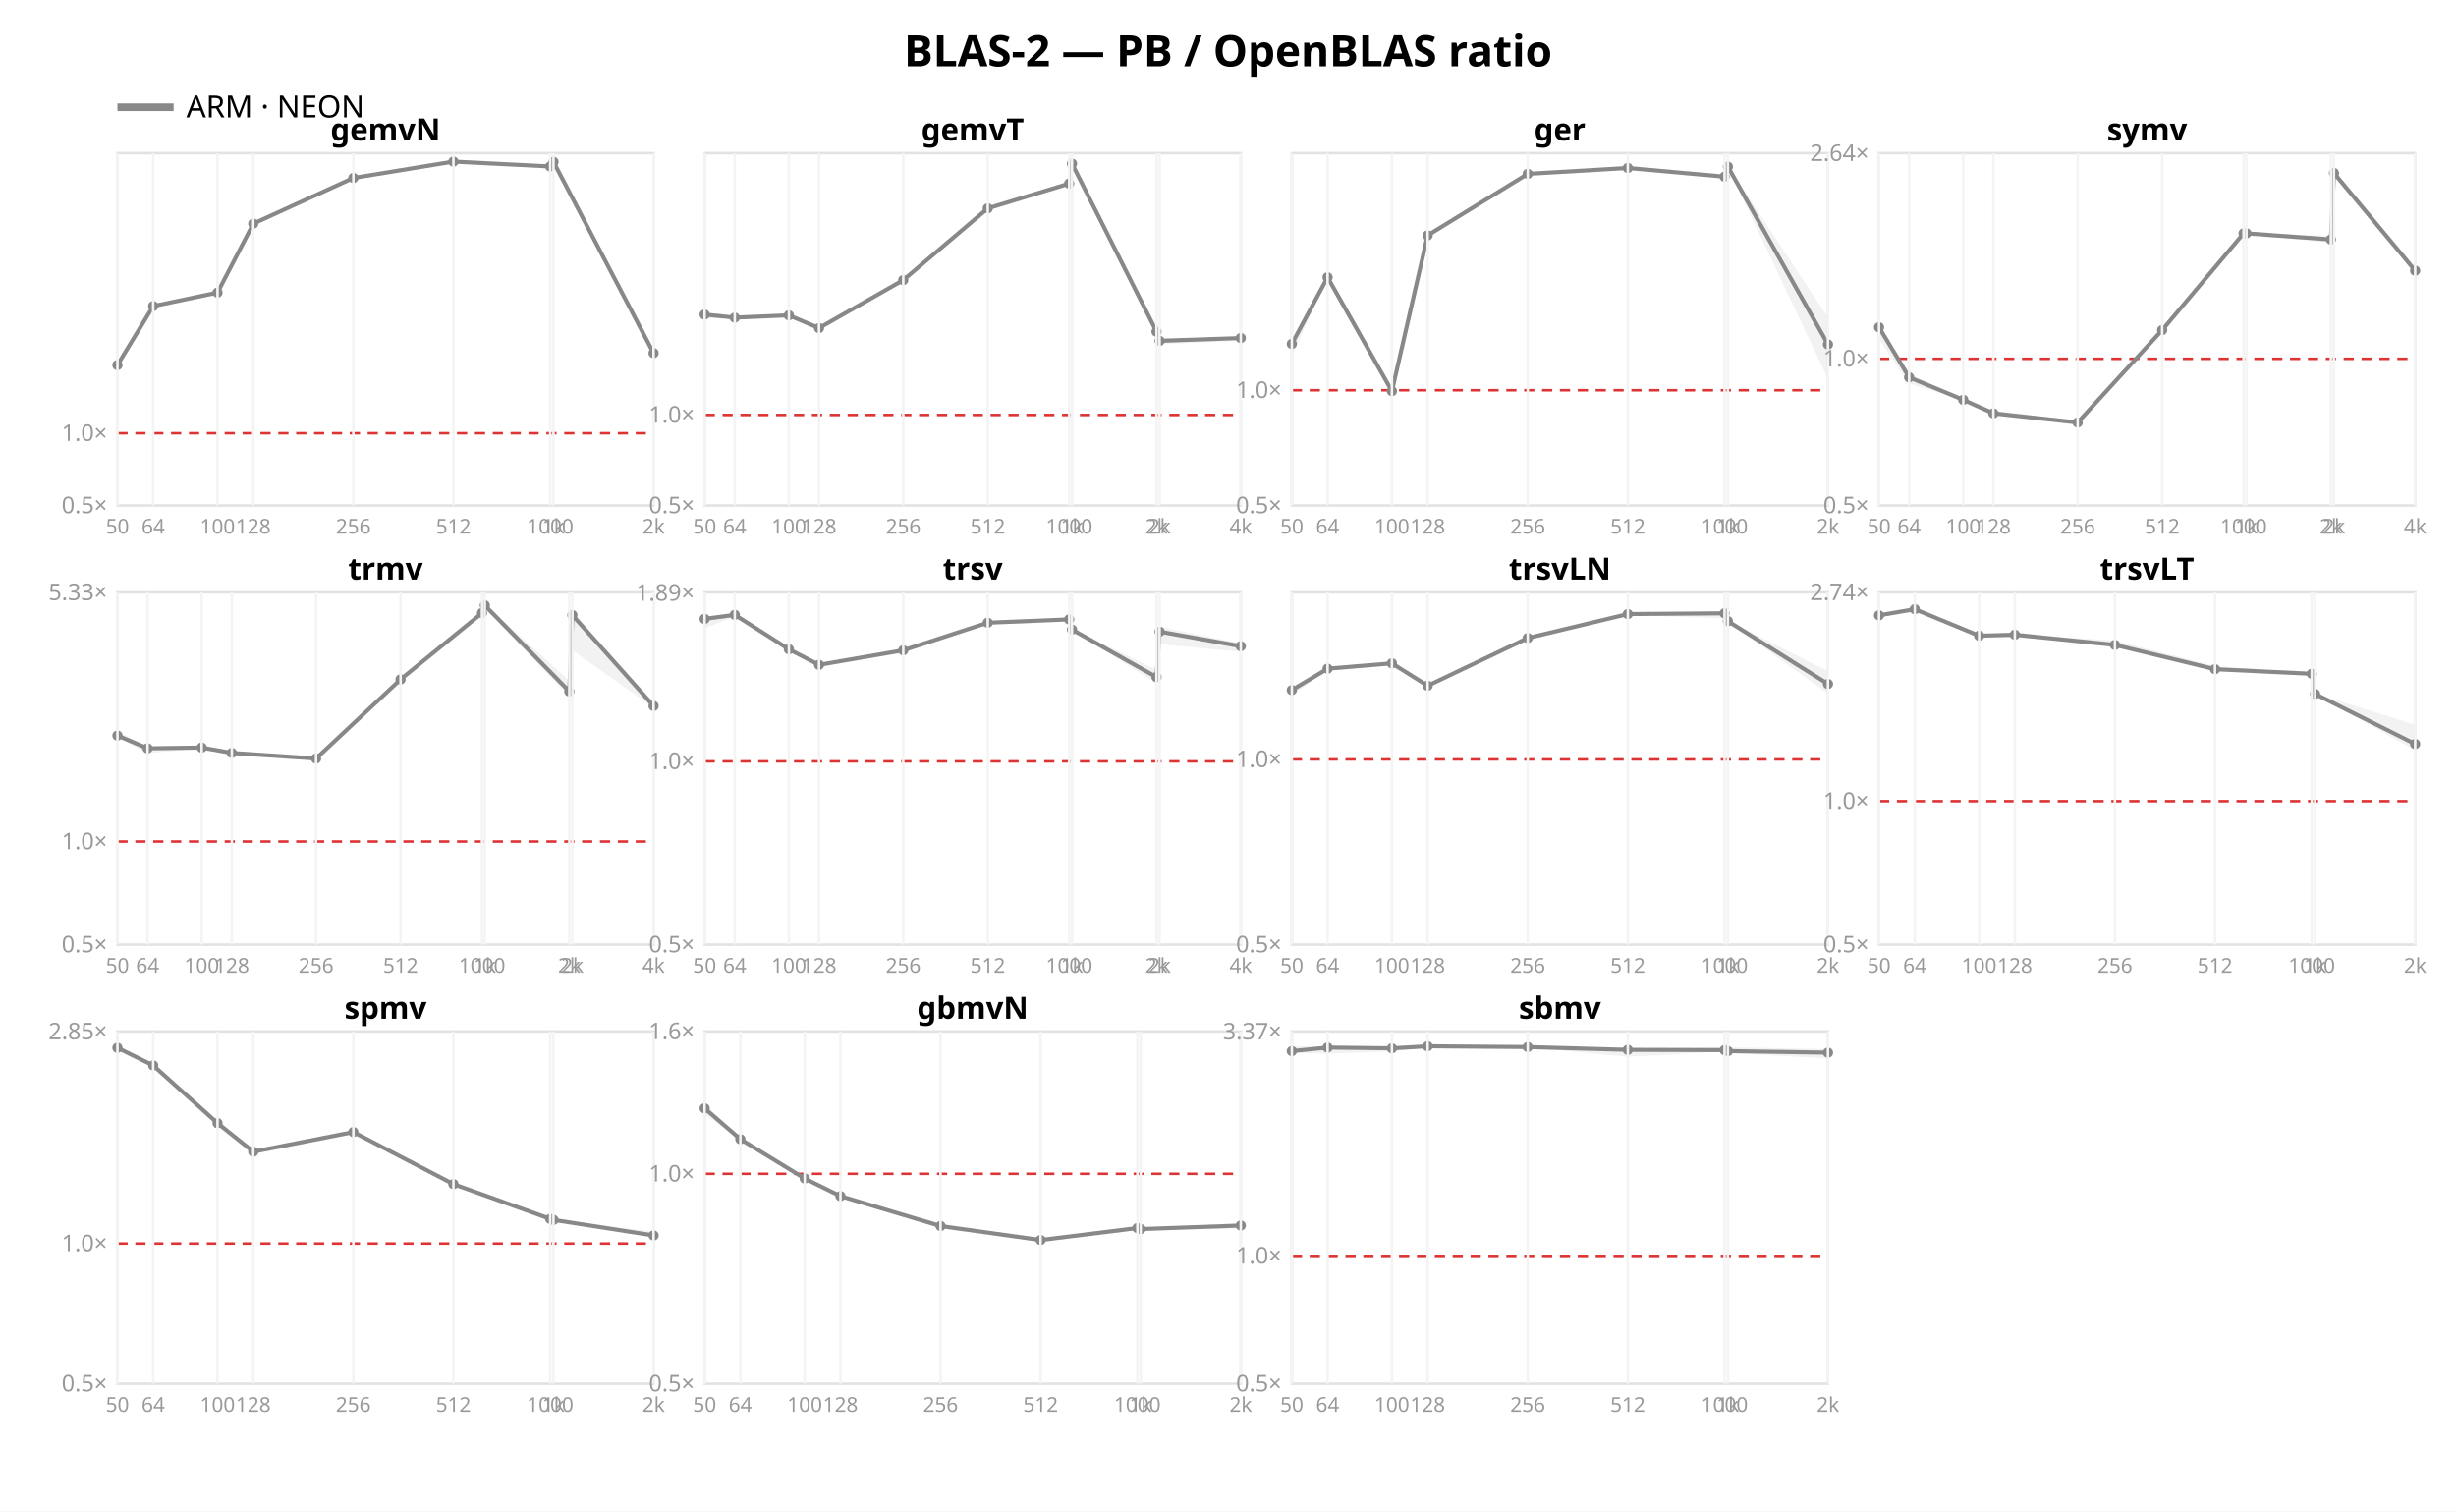
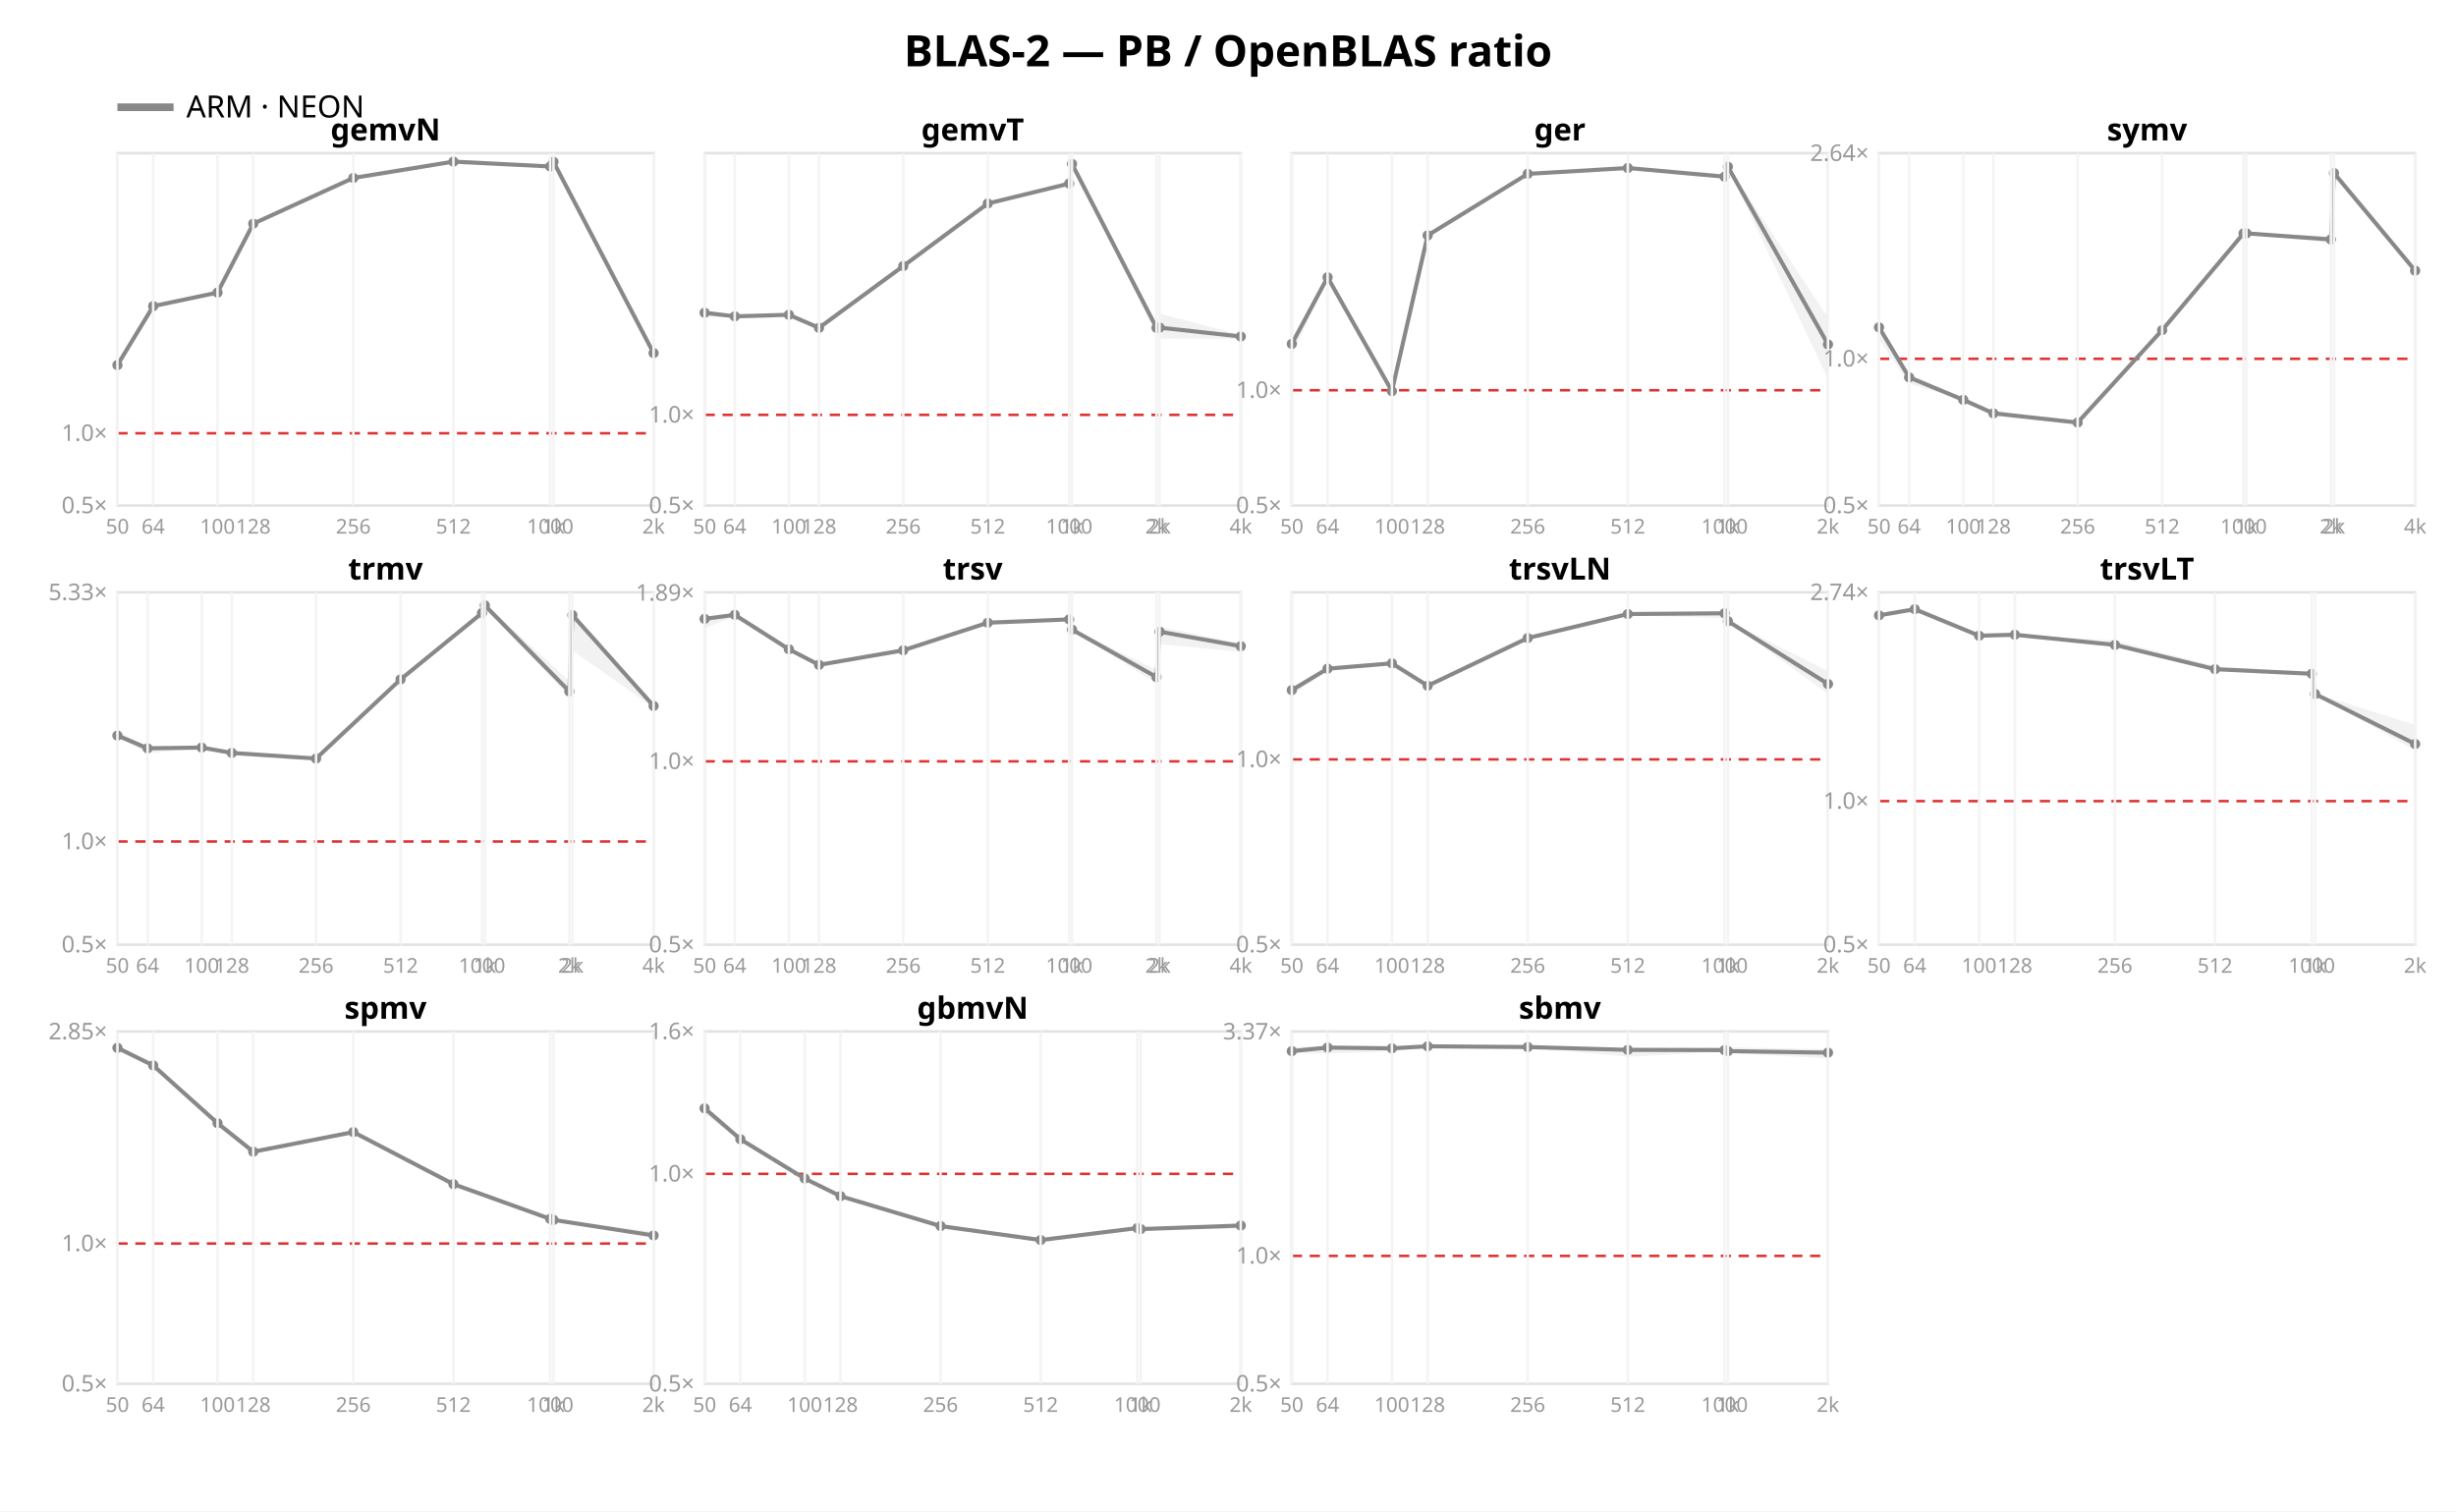
<svg xmlns="http://www.w3.org/2000/svg" width="962" height="592" font-family="sans-serif">
  <rect width="962" height="592" fill="white" />
  <text x="481.0" y="26" text-anchor="middle" font-size="17" font-weight="bold">BLAS-2 — PB / OpenBLAS ratio</text>
  <line x1="46" y1="42" x2="68" y2="42" stroke="#888888" stroke-width="3" />
  <text x="73" y="46" font-size="12">ARM · NEON</text>
  <rect x="46" y="60" width="210" height="138" fill="none" stroke="#e2e2e2" />
  <line x1="46" y1="169.695" x2="256" y2="169.695" stroke="#d33" stroke-dasharray="4 3" />
  <text x="42" y="201.0" text-anchor="end" font-size="9" fill="#999">0.5×</text>
  <text x="42" y="172.695" text-anchor="end" font-size="9" fill="#999">1.0×</text>
  <polygon points="46.0,142.6 60.0,119.8 85.2,114.5 99.2,87.4 138.4,69.6 177.6,63.1 215.5,65.0 216.8,63.2 256.0,137.0 256.0,140.0 216.8,64.1 215.5,65.6 177.6,63.7 138.4,69.9 99.2,87.8 85.2,114.7 60.0,120.1 46.0,143.1" fill="#888888" opacity="0.11" />
  <polyline points="46.0,143.0 60.0,119.9 85.2,114.6 99.2,87.6 138.4,69.7 177.6,63.3 215.5,65.2 216.8,63.4 256.0,138.3" fill="none" stroke="#888888" stroke-width="1.6" />
  <circle cx="46.0" cy="143.0" r="2" fill="#888888" />
  <circle cx="60.0" cy="119.9" r="2" fill="#888888" />
  <circle cx="85.2" cy="114.6" r="2" fill="#888888" />
  <circle cx="99.2" cy="87.6" r="2" fill="#888888" />
  <circle cx="138.4" cy="69.7" r="2" fill="#888888" />
  <circle cx="177.6" cy="63.3" r="2" fill="#888888" />
  <circle cx="215.5" cy="65.2" r="2" fill="#888888" />
  <circle cx="216.8" cy="63.4" r="2" fill="#888888" />
  <circle cx="256.0" cy="138.3" r="2" fill="#888888" />
  <text x="151.0" y="55" text-anchor="middle" font-size="12" font-weight="bold">gemvN</text>
  <line x1="46.0" y1="60" x2="46.0" y2="198" stroke="#f4f4f4" />
  <text x="46.0" y="209" text-anchor="middle" font-size="8" fill="#999">50</text>
  <line x1="60.0" y1="60" x2="60.0" y2="198" stroke="#f4f4f4" />
  <text x="60.0" y="209" text-anchor="middle" font-size="8" fill="#999">64</text>
  <line x1="85.2" y1="60" x2="85.2" y2="198" stroke="#f4f4f4" />
  <text x="85.2" y="209" text-anchor="middle" font-size="8" fill="#999">100</text>
  <line x1="99.2" y1="60" x2="99.2" y2="198" stroke="#f4f4f4" />
  <text x="99.2" y="209" text-anchor="middle" font-size="8" fill="#999">128</text>
  <line x1="138.4" y1="60" x2="138.4" y2="198" stroke="#f4f4f4" />
  <text x="138.4" y="209" text-anchor="middle" font-size="8" fill="#999">256</text>
  <line x1="177.6" y1="60" x2="177.6" y2="198" stroke="#f4f4f4" />
  <text x="177.6" y="209" text-anchor="middle" font-size="8" fill="#999">512</text>
  <line x1="215.5" y1="60" x2="215.5" y2="198" stroke="#f4f4f4" />
  <text x="215.5" y="209" text-anchor="middle" font-size="8" fill="#999">1000</text>
  <line x1="216.8" y1="60" x2="216.8" y2="198" stroke="#f4f4f4" />
  <text x="216.8" y="209" text-anchor="middle" font-size="8" fill="#999">1k</text>
  <line x1="256.0" y1="60" x2="256.0" y2="198" stroke="#f4f4f4" />
  <text x="256.0" y="209" text-anchor="middle" font-size="8" fill="#999">2k</text>
  <rect x="276" y="60" width="210" height="138" fill="none" stroke="#e2e2e2" />
-   <line x1="276" y1="162.519" x2="486" y2="162.519" stroke="#d33" stroke-dasharray="4 3" />
+   <line x1="276" y1="162.494" x2="486" y2="162.494" stroke="#d33" stroke-dasharray="4 3" />
  <text x="272" y="201.0" text-anchor="end" font-size="9" fill="#999">0.5×</text>
-   <text x="272" y="165.519" text-anchor="end" font-size="9" fill="#999">1.0×</text>
-   <polygon points="276.0,122.9 287.8,124.2 309.0,123.4 320.8,128.3 353.8,109.6 386.9,81.5 418.8,71.5 419.9,63.9 453.0,128.3 454.2,132.5 486.0,132.1 486.0,133.5 454.2,134.8 453.0,131.8 419.9,64.8 418.8,72.1 386.9,81.7 353.8,109.9 320.8,128.7 309.0,123.6 287.8,124.7 276.0,124.8" fill="#888888" opacity="0.11" />
-   <polyline points="276.0,123.2 287.8,124.4 309.0,123.5 320.8,128.5 353.8,109.7 386.9,81.6 418.8,71.9 419.9,64.1 453.0,129.9 454.2,133.5 486.0,132.4" fill="none" stroke="#888888" stroke-width="1.6" />
-   <circle cx="276.0" cy="123.2" r="2" fill="#888888" />
-   <circle cx="287.8" cy="124.4" r="2" fill="#888888" />
-   <circle cx="309.0" cy="123.5" r="2" fill="#888888" />
-   <circle cx="320.8" cy="128.5" r="2" fill="#888888" />
-   <circle cx="353.8" cy="109.7" r="2" fill="#888888" />
-   <circle cx="386.9" cy="81.6" r="2" fill="#888888" />
+   <text x="272" y="165.494" text-anchor="end" font-size="9" fill="#999">1.0×</text>
+   <polygon points="276.0,122.2 287.8,123.7 309.0,123.2 320.8,128.1 353.8,103.7 386.9,79.5 418.8,71.5 419.9,63.9 453.0,127.2 454.2,122.8 486.0,131.2 486.0,132.8 454.2,132.6 453.0,131.1 419.9,64.6 418.8,72.4 386.9,79.7 353.8,104.4 320.8,128.8 309.0,123.4 287.8,124.2 276.0,124.1" fill="#888888" opacity="0.11" />
+   <polyline points="276.0,122.5 287.8,123.9 309.0,123.3 320.8,128.4 353.8,104.2 386.9,79.7 418.8,71.9 419.9,64.2 453.0,128.4 454.2,128.3 486.0,131.8" fill="none" stroke="#888888" stroke-width="1.6" />
+   <circle cx="276.0" cy="122.5" r="2" fill="#888888" />
+   <circle cx="287.8" cy="123.9" r="2" fill="#888888" />
+   <circle cx="309.0" cy="123.3" r="2" fill="#888888" />
+   <circle cx="320.8" cy="128.4" r="2" fill="#888888" />
+   <circle cx="353.8" cy="104.2" r="2" fill="#888888" />
+   <circle cx="386.9" cy="79.7" r="2" fill="#888888" />
  <circle cx="418.8" cy="71.9" r="2" fill="#888888" />
-   <circle cx="419.9" cy="64.1" r="2" fill="#888888" />
-   <circle cx="453.0" cy="129.9" r="2" fill="#888888" />
-   <circle cx="454.2" cy="133.5" r="2" fill="#888888" />
-   <circle cx="486.0" cy="132.4" r="2" fill="#888888" />
+   <circle cx="419.9" cy="64.2" r="2" fill="#888888" />
+   <circle cx="453.0" cy="128.4" r="2" fill="#888888" />
+   <circle cx="454.2" cy="128.3" r="2" fill="#888888" />
+   <circle cx="486.0" cy="131.8" r="2" fill="#888888" />
  <text x="381.0" y="55" text-anchor="middle" font-size="12" font-weight="bold">gemvT</text>
  <line x1="276.0" y1="60" x2="276.0" y2="198" stroke="#f4f4f4" />
  <text x="276.0" y="209" text-anchor="middle" font-size="8" fill="#999">50</text>
  <line x1="287.8" y1="60" x2="287.8" y2="198" stroke="#f4f4f4" />
  <text x="287.8" y="209" text-anchor="middle" font-size="8" fill="#999">64</text>
  <line x1="309.0" y1="60" x2="309.0" y2="198" stroke="#f4f4f4" />
  <text x="309.0" y="209" text-anchor="middle" font-size="8" fill="#999">100</text>
  <line x1="320.8" y1="60" x2="320.8" y2="198" stroke="#f4f4f4" />
  <text x="320.8" y="209" text-anchor="middle" font-size="8" fill="#999">128</text>
  <line x1="353.8" y1="60" x2="353.8" y2="198" stroke="#f4f4f4" />
  <text x="353.8" y="209" text-anchor="middle" font-size="8" fill="#999">256</text>
  <line x1="386.9" y1="60" x2="386.9" y2="198" stroke="#f4f4f4" />
  <text x="386.9" y="209" text-anchor="middle" font-size="8" fill="#999">512</text>
  <line x1="418.8" y1="60" x2="418.8" y2="198" stroke="#f4f4f4" />
  <text x="418.8" y="209" text-anchor="middle" font-size="8" fill="#999">1000</text>
  <line x1="419.9" y1="60" x2="419.9" y2="198" stroke="#f4f4f4" />
  <text x="419.9" y="209" text-anchor="middle" font-size="8" fill="#999">1k</text>
  <line x1="453.0" y1="60" x2="453.0" y2="198" stroke="#f4f4f4" />
  <text x="453.0" y="209" text-anchor="middle" font-size="8" fill="#999">2k</text>
  <line x1="454.2" y1="60" x2="454.2" y2="198" stroke="#f4f4f4" />
  <text x="454.2" y="209" text-anchor="middle" font-size="8" fill="#999">2k</text>
  <line x1="486.0" y1="60" x2="486.0" y2="198" stroke="#f4f4f4" />
  <text x="486.0" y="209" text-anchor="middle" font-size="8" fill="#999">4k</text>
  <rect x="506" y="60" width="210" height="138" fill="none" stroke="#e2e2e2" />
  <line x1="506" y1="152.849" x2="716" y2="152.849" stroke="#d33" stroke-dasharray="4 3" />
  <text x="502" y="201.0" text-anchor="end" font-size="9" fill="#999">0.5×</text>
  <text x="502" y="155.849" text-anchor="end" font-size="9" fill="#999">1.0×</text>
  <polygon points="506.0,134.3 520.0,108.1 545.2,152.4 559.2,91.7 598.4,67.9 637.6,65.6 675.5,69.0 676.8,65.0 716.0,124.4 716.0,148.4 676.8,65.5 675.5,69.6 637.6,66.2 598.4,68.3 559.2,92.7 545.2,153.7 520.0,109.1 506.0,139.3" fill="#888888" opacity="0.11" />
  <polyline points="506.0,134.7 520.0,108.6 545.2,153.2 559.2,92.2 598.4,68.1 637.6,65.8 675.5,69.2 676.8,65.3 716.0,134.9" fill="none" stroke="#888888" stroke-width="1.6" />
  <circle cx="506.0" cy="134.7" r="2" fill="#888888" />
  <circle cx="520.0" cy="108.6" r="2" fill="#888888" />
  <circle cx="545.2" cy="153.2" r="2" fill="#888888" />
  <circle cx="559.2" cy="92.2" r="2" fill="#888888" />
  <circle cx="598.4" cy="68.1" r="2" fill="#888888" />
  <circle cx="637.6" cy="65.8" r="2" fill="#888888" />
  <circle cx="675.5" cy="69.2" r="2" fill="#888888" />
  <circle cx="676.8" cy="65.3" r="2" fill="#888888" />
  <circle cx="716.0" cy="134.9" r="2" fill="#888888" />
  <text x="611.0" y="55" text-anchor="middle" font-size="12" font-weight="bold">ger</text>
  <line x1="506.0" y1="60" x2="506.0" y2="198" stroke="#f4f4f4" />
  <text x="506.0" y="209" text-anchor="middle" font-size="8" fill="#999">50</text>
  <line x1="520.0" y1="60" x2="520.0" y2="198" stroke="#f4f4f4" />
  <text x="520.0" y="209" text-anchor="middle" font-size="8" fill="#999">64</text>
  <line x1="545.2" y1="60" x2="545.2" y2="198" stroke="#f4f4f4" />
  <text x="545.2" y="209" text-anchor="middle" font-size="8" fill="#999">100</text>
  <line x1="559.2" y1="60" x2="559.2" y2="198" stroke="#f4f4f4" />
  <text x="559.2" y="209" text-anchor="middle" font-size="8" fill="#999">128</text>
  <line x1="598.4" y1="60" x2="598.4" y2="198" stroke="#f4f4f4" />
  <text x="598.4" y="209" text-anchor="middle" font-size="8" fill="#999">256</text>
  <line x1="637.6" y1="60" x2="637.6" y2="198" stroke="#f4f4f4" />
  <text x="637.6" y="209" text-anchor="middle" font-size="8" fill="#999">512</text>
  <line x1="675.5" y1="60" x2="675.5" y2="198" stroke="#f4f4f4" />
  <text x="675.5" y="209" text-anchor="middle" font-size="8" fill="#999">1000</text>
  <line x1="676.8" y1="60" x2="676.8" y2="198" stroke="#f4f4f4" />
  <text x="676.8" y="209" text-anchor="middle" font-size="8" fill="#999">1k</text>
  <line x1="716.0" y1="60" x2="716.0" y2="198" stroke="#f4f4f4" />
  <text x="716.0" y="209" text-anchor="middle" font-size="8" fill="#999">2k</text>
  <rect x="736" y="60" width="210" height="138" fill="none" stroke="#e2e2e2" />
  <line x1="736" y1="140.53" x2="946" y2="140.53" stroke="#d33" stroke-dasharray="4 3" />
  <text x="732" y="201.0" text-anchor="end" font-size="9" fill="#999">0.5×</text>
  <text x="732" y="143.53" text-anchor="end" font-size="9" fill="#999">1.0×</text>
  <text x="732" y="63.04" text-anchor="end" font-size="9" fill="#999">2.64×</text>
  <polygon points="736.0,128.0 747.8,146.4 769.0,156.3 780.8,160.7 813.8,165.1 846.9,129.0 878.8,91.0 879.9,91.1 913.0,92.4 914.2,66.4 946.0,104.8 946.0,106.5 914.2,68.8 913.0,95.1 879.9,91.7 878.8,91.9 846.9,129.6 813.8,165.6 780.8,162.3 769.0,156.7 747.8,150.3 736.0,132.9" fill="#888888" opacity="0.11" />
  <polyline points="736.0,128.2 747.8,147.8 769.0,156.6 780.8,161.9 813.8,165.5 846.9,129.3 878.8,91.4 879.9,91.4 913.0,93.8 914.2,67.8 946.0,106.0" fill="none" stroke="#888888" stroke-width="1.6" />
  <circle cx="736.0" cy="128.2" r="2" fill="#888888" />
  <circle cx="747.8" cy="147.8" r="2" fill="#888888" />
  <circle cx="769.0" cy="156.6" r="2" fill="#888888" />
  <circle cx="780.8" cy="161.9" r="2" fill="#888888" />
  <circle cx="813.8" cy="165.5" r="2" fill="#888888" />
  <circle cx="846.9" cy="129.3" r="2" fill="#888888" />
  <circle cx="878.8" cy="91.4" r="2" fill="#888888" />
  <circle cx="879.9" cy="91.4" r="2" fill="#888888" />
  <circle cx="913.0" cy="93.8" r="2" fill="#888888" />
  <circle cx="914.2" cy="67.8" r="2" fill="#888888" />
  <circle cx="946.0" cy="106.0" r="2" fill="#888888" />
  <text x="841.0" y="55" text-anchor="middle" font-size="12" font-weight="bold">symv</text>
  <line x1="736.0" y1="60" x2="736.0" y2="198" stroke="#f4f4f4" />
  <text x="736.0" y="209" text-anchor="middle" font-size="8" fill="#999">50</text>
  <line x1="747.8" y1="60" x2="747.8" y2="198" stroke="#f4f4f4" />
  <text x="747.8" y="209" text-anchor="middle" font-size="8" fill="#999">64</text>
  <line x1="769.0" y1="60" x2="769.0" y2="198" stroke="#f4f4f4" />
  <text x="769.0" y="209" text-anchor="middle" font-size="8" fill="#999">100</text>
  <line x1="780.8" y1="60" x2="780.8" y2="198" stroke="#f4f4f4" />
  <text x="780.8" y="209" text-anchor="middle" font-size="8" fill="#999">128</text>
  <line x1="813.8" y1="60" x2="813.8" y2="198" stroke="#f4f4f4" />
  <text x="813.8" y="209" text-anchor="middle" font-size="8" fill="#999">256</text>
  <line x1="846.9" y1="60" x2="846.9" y2="198" stroke="#f4f4f4" />
  <text x="846.9" y="209" text-anchor="middle" font-size="8" fill="#999">512</text>
  <line x1="878.8" y1="60" x2="878.8" y2="198" stroke="#f4f4f4" />
  <text x="878.8" y="209" text-anchor="middle" font-size="8" fill="#999">1000</text>
  <line x1="879.9" y1="60" x2="879.9" y2="198" stroke="#f4f4f4" />
  <text x="879.9" y="209" text-anchor="middle" font-size="8" fill="#999">1k</text>
  <line x1="913.0" y1="60" x2="913.0" y2="198" stroke="#f4f4f4" />
  <text x="913.0" y="209" text-anchor="middle" font-size="8" fill="#999">2k</text>
  <line x1="914.2" y1="60" x2="914.2" y2="198" stroke="#f4f4f4" />
  <text x="914.2" y="209" text-anchor="middle" font-size="8" fill="#999">2k</text>
  <line x1="946.0" y1="60" x2="946.0" y2="198" stroke="#f4f4f4" />
  <text x="946.0" y="209" text-anchor="middle" font-size="8" fill="#999">4k</text>
  <rect x="46" y="232" width="210" height="138" fill="none" stroke="#e2e2e2" />
  <line x1="46" y1="329.593" x2="256" y2="329.593" stroke="#d33" stroke-dasharray="4 3" />
  <text x="42" y="373.0" text-anchor="end" font-size="9" fill="#999">0.5×</text>
  <text x="42" y="332.593" text-anchor="end" font-size="9" fill="#999">1.0×</text>
  <text x="42" y="235.044" text-anchor="end" font-size="9" fill="#999">5.33×</text>
  <polygon points="46.0,286.4 57.8,292.3 79.0,292.1 90.8,294.2 123.8,296.9 156.9,265.7 188.8,239.5 189.9,236.5 223.0,266.7 224.2,239.8 256.0,275.8 256.0,277.2 224.2,254.7 223.0,272.8 189.9,238.4 188.8,240.3 156.9,266.2 123.8,297.4 90.8,295.4 79.0,293.1 57.8,295.0 46.0,288.7" fill="#888888" opacity="0.11" />
  <polyline points="46.0,288.1 57.8,293.1 79.0,292.8 90.8,294.9 123.8,297.1 156.9,266.1 188.8,240.1 189.9,237.1 223.0,270.8 224.2,240.9 256.0,276.5" fill="none" stroke="#888888" stroke-width="1.6" />
  <circle cx="46.0" cy="288.1" r="2" fill="#888888" />
  <circle cx="57.8" cy="293.1" r="2" fill="#888888" />
  <circle cx="79.0" cy="292.8" r="2" fill="#888888" />
  <circle cx="90.8" cy="294.9" r="2" fill="#888888" />
  <circle cx="123.8" cy="297.1" r="2" fill="#888888" />
  <circle cx="156.9" cy="266.1" r="2" fill="#888888" />
  <circle cx="188.8" cy="240.1" r="2" fill="#888888" />
  <circle cx="189.9" cy="237.1" r="2" fill="#888888" />
  <circle cx="223.0" cy="270.8" r="2" fill="#888888" />
  <circle cx="224.2" cy="240.9" r="2" fill="#888888" />
  <circle cx="256.0" cy="276.5" r="2" fill="#888888" />
  <text x="151.0" y="227" text-anchor="middle" font-size="12" font-weight="bold">trmv</text>
  <line x1="46.0" y1="232" x2="46.0" y2="370" stroke="#f4f4f4" />
  <text x="46.0" y="381" text-anchor="middle" font-size="8" fill="#999">50</text>
  <line x1="57.8" y1="232" x2="57.8" y2="370" stroke="#f4f4f4" />
  <text x="57.8" y="381" text-anchor="middle" font-size="8" fill="#999">64</text>
  <line x1="79.0" y1="232" x2="79.0" y2="370" stroke="#f4f4f4" />
  <text x="79.0" y="381" text-anchor="middle" font-size="8" fill="#999">100</text>
  <line x1="90.8" y1="232" x2="90.8" y2="370" stroke="#f4f4f4" />
  <text x="90.8" y="381" text-anchor="middle" font-size="8" fill="#999">128</text>
  <line x1="123.8" y1="232" x2="123.8" y2="370" stroke="#f4f4f4" />
  <text x="123.8" y="381" text-anchor="middle" font-size="8" fill="#999">256</text>
  <line x1="156.9" y1="232" x2="156.9" y2="370" stroke="#f4f4f4" />
  <text x="156.9" y="381" text-anchor="middle" font-size="8" fill="#999">512</text>
  <line x1="188.8" y1="232" x2="188.8" y2="370" stroke="#f4f4f4" />
  <text x="188.8" y="381" text-anchor="middle" font-size="8" fill="#999">1000</text>
  <line x1="189.9" y1="232" x2="189.9" y2="370" stroke="#f4f4f4" />
  <text x="189.9" y="381" text-anchor="middle" font-size="8" fill="#999">1k</text>
  <line x1="223.0" y1="232" x2="223.0" y2="370" stroke="#f4f4f4" />
  <text x="223.0" y="381" text-anchor="middle" font-size="8" fill="#999">2k</text>
  <line x1="224.2" y1="232" x2="224.2" y2="370" stroke="#f4f4f4" />
  <text x="224.2" y="381" text-anchor="middle" font-size="8" fill="#999">2k</text>
  <line x1="256.0" y1="232" x2="256.0" y2="370" stroke="#f4f4f4" />
  <text x="256.0" y="381" text-anchor="middle" font-size="8" fill="#999">4k</text>
  <rect x="276" y="232" width="210" height="138" fill="none" stroke="#e2e2e2" />
  <line x1="276" y1="298.201" x2="486" y2="298.201" stroke="#d33" stroke-dasharray="4 3" />
  <text x="272" y="373.0" text-anchor="end" font-size="9" fill="#999">0.5×</text>
  <text x="272" y="301.201" text-anchor="end" font-size="9" fill="#999">1.0×</text>
  <text x="272" y="235.261" text-anchor="end" font-size="9" fill="#999">1.89×</text>
  <polygon points="276.0,241.9 287.8,240.0 309.0,254.0 320.8,259.8 353.8,254.2 386.9,243.6 418.8,242.4 419.9,246.3 453.0,262.3 454.2,245.5 486.0,252.0 486.0,255.3 454.2,252.3 453.0,267.7 419.9,246.8 418.8,242.9 386.9,244.1 353.8,255.3 320.8,261.1 309.0,254.6 287.8,241.4 276.0,246.1" fill="#888888" opacity="0.11" />
  <polyline points="276.0,242.4 287.8,240.8 309.0,254.3 320.8,260.4 353.8,254.7 386.9,243.9 418.8,242.6 419.9,246.6 453.0,265.2 454.2,247.4 486.0,253.1" fill="none" stroke="#888888" stroke-width="1.6" />
  <circle cx="276.0" cy="242.4" r="2" fill="#888888" />
  <circle cx="287.8" cy="240.8" r="2" fill="#888888" />
  <circle cx="309.0" cy="254.3" r="2" fill="#888888" />
  <circle cx="320.8" cy="260.4" r="2" fill="#888888" />
  <circle cx="353.8" cy="254.7" r="2" fill="#888888" />
  <circle cx="386.9" cy="243.9" r="2" fill="#888888" />
  <circle cx="418.8" cy="242.6" r="2" fill="#888888" />
  <circle cx="419.9" cy="246.6" r="2" fill="#888888" />
  <circle cx="453.0" cy="265.2" r="2" fill="#888888" />
  <circle cx="454.2" cy="247.4" r="2" fill="#888888" />
  <circle cx="486.0" cy="253.1" r="2" fill="#888888" />
  <text x="381.0" y="227" text-anchor="middle" font-size="12" font-weight="bold">trsv</text>
  <line x1="276.0" y1="232" x2="276.0" y2="370" stroke="#f4f4f4" />
  <text x="276.0" y="381" text-anchor="middle" font-size="8" fill="#999">50</text>
  <line x1="287.8" y1="232" x2="287.8" y2="370" stroke="#f4f4f4" />
  <text x="287.8" y="381" text-anchor="middle" font-size="8" fill="#999">64</text>
  <line x1="309.0" y1="232" x2="309.0" y2="370" stroke="#f4f4f4" />
  <text x="309.0" y="381" text-anchor="middle" font-size="8" fill="#999">100</text>
  <line x1="320.8" y1="232" x2="320.8" y2="370" stroke="#f4f4f4" />
  <text x="320.8" y="381" text-anchor="middle" font-size="8" fill="#999">128</text>
  <line x1="353.8" y1="232" x2="353.8" y2="370" stroke="#f4f4f4" />
  <text x="353.8" y="381" text-anchor="middle" font-size="8" fill="#999">256</text>
  <line x1="386.9" y1="232" x2="386.9" y2="370" stroke="#f4f4f4" />
  <text x="386.9" y="381" text-anchor="middle" font-size="8" fill="#999">512</text>
  <line x1="418.8" y1="232" x2="418.8" y2="370" stroke="#f4f4f4" />
  <text x="418.8" y="381" text-anchor="middle" font-size="8" fill="#999">1000</text>
  <line x1="419.9" y1="232" x2="419.9" y2="370" stroke="#f4f4f4" />
  <text x="419.9" y="381" text-anchor="middle" font-size="8" fill="#999">1k</text>
  <line x1="453.0" y1="232" x2="453.0" y2="370" stroke="#f4f4f4" />
  <text x="453.0" y="381" text-anchor="middle" font-size="8" fill="#999">2k</text>
  <line x1="454.2" y1="232" x2="454.2" y2="370" stroke="#f4f4f4" />
  <text x="454.2" y="381" text-anchor="middle" font-size="8" fill="#999">2k</text>
  <line x1="486.0" y1="232" x2="486.0" y2="370" stroke="#f4f4f4" />
  <text x="486.0" y="381" text-anchor="middle" font-size="8" fill="#999">4k</text>
  <rect x="506" y="232" width="210" height="138" fill="none" stroke="#e2e2e2" />
  <line x1="506" y1="297.433" x2="716" y2="297.433" stroke="#d33" stroke-dasharray="4 3" />
  <text x="502" y="373.0" text-anchor="end" font-size="9" fill="#999">0.5×</text>
  <text x="502" y="300.433" text-anchor="end" font-size="9" fill="#999">1.0×</text>
  <polygon points="506.0,269.8 520.0,261.6 545.2,259.4 559.2,268.3 598.4,249.6 637.6,240.3 675.5,240.1 676.8,243.1 716.0,262.9 716.0,271.7 676.8,243.5 675.5,242.2 637.6,240.9 598.4,250.2 559.2,269.5 545.2,260.0 520.0,262.4 506.0,272.5" fill="#888888" opacity="0.11" />
  <polyline points="506.0,270.3 520.0,261.9 545.2,259.8 559.2,268.6 598.4,249.9 637.6,240.5 675.5,240.2 676.8,243.3 716.0,267.9" fill="none" stroke="#888888" stroke-width="1.6" />
  <circle cx="506.0" cy="270.3" r="2" fill="#888888" />
  <circle cx="520.0" cy="261.9" r="2" fill="#888888" />
  <circle cx="545.2" cy="259.8" r="2" fill="#888888" />
  <circle cx="559.2" cy="268.6" r="2" fill="#888888" />
  <circle cx="598.4" cy="249.9" r="2" fill="#888888" />
  <circle cx="637.6" cy="240.5" r="2" fill="#888888" />
  <circle cx="675.5" cy="240.2" r="2" fill="#888888" />
  <circle cx="676.8" cy="243.3" r="2" fill="#888888" />
  <circle cx="716.0" cy="267.9" r="2" fill="#888888" />
  <text x="611.0" y="227" text-anchor="middle" font-size="12" font-weight="bold">trsvLN</text>
  <line x1="506.0" y1="232" x2="506.0" y2="370" stroke="#f4f4f4" />
  <text x="506.0" y="381" text-anchor="middle" font-size="8" fill="#999">50</text>
  <line x1="520.0" y1="232" x2="520.0" y2="370" stroke="#f4f4f4" />
  <text x="520.0" y="381" text-anchor="middle" font-size="8" fill="#999">64</text>
  <line x1="545.2" y1="232" x2="545.2" y2="370" stroke="#f4f4f4" />
  <text x="545.2" y="381" text-anchor="middle" font-size="8" fill="#999">100</text>
  <line x1="559.2" y1="232" x2="559.2" y2="370" stroke="#f4f4f4" />
  <text x="559.2" y="381" text-anchor="middle" font-size="8" fill="#999">128</text>
  <line x1="598.4" y1="232" x2="598.4" y2="370" stroke="#f4f4f4" />
  <text x="598.4" y="381" text-anchor="middle" font-size="8" fill="#999">256</text>
  <line x1="637.6" y1="232" x2="637.6" y2="370" stroke="#f4f4f4" />
  <text x="637.6" y="381" text-anchor="middle" font-size="8" fill="#999">512</text>
  <line x1="675.5" y1="232" x2="675.5" y2="370" stroke="#f4f4f4" />
  <text x="675.5" y="381" text-anchor="middle" font-size="8" fill="#999">1000</text>
  <line x1="676.8" y1="232" x2="676.8" y2="370" stroke="#f4f4f4" />
  <text x="676.8" y="381" text-anchor="middle" font-size="8" fill="#999">1k</text>
  <line x1="716.0" y1="232" x2="716.0" y2="370" stroke="#f4f4f4" />
  <text x="716.0" y="381" text-anchor="middle" font-size="8" fill="#999">2k</text>
  <rect x="736" y="232" width="210" height="138" fill="none" stroke="#e2e2e2" />
  <line x1="736" y1="313.778" x2="946" y2="313.778" stroke="#d33" stroke-dasharray="4 3" />
  <text x="732" y="373.0" text-anchor="end" font-size="9" fill="#999">0.5×</text>
  <text x="732" y="316.778" text-anchor="end" font-size="9" fill="#999">1.0×</text>
  <text x="732" y="235.022" text-anchor="end" font-size="9" fill="#999">2.74×</text>
  <polygon points="736.0,240.6 750.0,238.2 775.2,248.5 789.2,248.4 828.4,250.9 867.6,260.9 905.5,263.7 906.8,271.6 946.0,283.9 946.0,293.9 906.8,272.0 905.5,264.0 867.6,262.2 828.4,252.8 789.2,249.6 775.2,249.6 750.0,239.2 736.0,241.3" fill="#888888" opacity="0.11" />
  <polyline points="736.0,241.0 750.0,238.6 775.2,249.0 789.2,248.6 828.4,252.6 867.6,262.1 905.5,263.9 906.8,271.8 946.0,291.4" fill="none" stroke="#888888" stroke-width="1.6" />
  <circle cx="736.0" cy="241.0" r="2" fill="#888888" />
  <circle cx="750.0" cy="238.6" r="2" fill="#888888" />
  <circle cx="775.2" cy="249.0" r="2" fill="#888888" />
  <circle cx="789.2" cy="248.6" r="2" fill="#888888" />
  <circle cx="828.4" cy="252.6" r="2" fill="#888888" />
  <circle cx="867.6" cy="262.1" r="2" fill="#888888" />
  <circle cx="905.5" cy="263.9" r="2" fill="#888888" />
  <circle cx="906.8" cy="271.8" r="2" fill="#888888" />
  <circle cx="946.0" cy="291.4" r="2" fill="#888888" />
  <text x="841.0" y="227" text-anchor="middle" font-size="12" font-weight="bold">trsvLT</text>
  <line x1="736.0" y1="232" x2="736.0" y2="370" stroke="#f4f4f4" />
  <text x="736.0" y="381" text-anchor="middle" font-size="8" fill="#999">50</text>
  <line x1="750.0" y1="232" x2="750.0" y2="370" stroke="#f4f4f4" />
  <text x="750.0" y="381" text-anchor="middle" font-size="8" fill="#999">64</text>
  <line x1="775.2" y1="232" x2="775.2" y2="370" stroke="#f4f4f4" />
  <text x="775.2" y="381" text-anchor="middle" font-size="8" fill="#999">100</text>
  <line x1="789.2" y1="232" x2="789.2" y2="370" stroke="#f4f4f4" />
  <text x="789.2" y="381" text-anchor="middle" font-size="8" fill="#999">128</text>
  <line x1="828.4" y1="232" x2="828.4" y2="370" stroke="#f4f4f4" />
  <text x="828.4" y="381" text-anchor="middle" font-size="8" fill="#999">256</text>
  <line x1="867.6" y1="232" x2="867.6" y2="370" stroke="#f4f4f4" />
  <text x="867.6" y="381" text-anchor="middle" font-size="8" fill="#999">512</text>
  <line x1="905.5" y1="232" x2="905.5" y2="370" stroke="#f4f4f4" />
  <text x="905.5" y="381" text-anchor="middle" font-size="8" fill="#999">1000</text>
  <line x1="906.8" y1="232" x2="906.8" y2="370" stroke="#f4f4f4" />
  <text x="906.8" y="381" text-anchor="middle" font-size="8" fill="#999">1k</text>
  <line x1="946.0" y1="232" x2="946.0" y2="370" stroke="#f4f4f4" />
  <text x="946.0" y="381" text-anchor="middle" font-size="8" fill="#999">2k</text>
  <rect x="46" y="404" width="210" height="138" fill="none" stroke="#e2e2e2" />
  <line x1="46" y1="487.066" x2="256" y2="487.066" stroke="#d33" stroke-dasharray="4 3" />
  <text x="42" y="545.0" text-anchor="end" font-size="9" fill="#999">0.5×</text>
  <text x="42" y="490.066" text-anchor="end" font-size="9" fill="#999">1.0×</text>
  <text x="42" y="407.062" text-anchor="end" font-size="9" fill="#999">2.85×</text>
  <polygon points="46.0,410.1 60.0,416.8 85.2,439.7 99.2,450.9 138.4,443.3 177.6,463.4 215.5,477.2 216.8,477.7 256.0,482.4 256.0,484.4 216.8,477.9 215.5,477.5 177.6,463.9 138.4,443.7 99.2,451.3 85.2,441.2 60.0,418.3 46.0,411.2" fill="#888888" opacity="0.11" />
  <polyline points="46.0,410.4 60.0,417.3 85.2,439.9 99.2,451.1 138.4,443.4 177.6,463.8 215.5,477.4 216.8,477.8 256.0,483.9" fill="none" stroke="#888888" stroke-width="1.6" />
  <circle cx="46.0" cy="410.4" r="2" fill="#888888" />
  <circle cx="60.0" cy="417.3" r="2" fill="#888888" />
  <circle cx="85.2" cy="439.9" r="2" fill="#888888" />
  <circle cx="99.2" cy="451.1" r="2" fill="#888888" />
  <circle cx="138.4" cy="443.4" r="2" fill="#888888" />
  <circle cx="177.6" cy="463.8" r="2" fill="#888888" />
  <circle cx="215.5" cy="477.4" r="2" fill="#888888" />
  <circle cx="216.8" cy="477.8" r="2" fill="#888888" />
  <circle cx="256.0" cy="483.9" r="2" fill="#888888" />
  <text x="151.0" y="399" text-anchor="middle" font-size="12" font-weight="bold">spmv</text>
  <line x1="46.0" y1="404" x2="46.0" y2="542" stroke="#f4f4f4" />
  <text x="46.0" y="553" text-anchor="middle" font-size="8" fill="#999">50</text>
  <line x1="60.0" y1="404" x2="60.0" y2="542" stroke="#f4f4f4" />
  <text x="60.0" y="553" text-anchor="middle" font-size="8" fill="#999">64</text>
  <line x1="85.2" y1="404" x2="85.2" y2="542" stroke="#f4f4f4" />
  <text x="85.2" y="553" text-anchor="middle" font-size="8" fill="#999">100</text>
  <line x1="99.2" y1="404" x2="99.2" y2="542" stroke="#f4f4f4" />
  <text x="99.2" y="553" text-anchor="middle" font-size="8" fill="#999">128</text>
  <line x1="138.4" y1="404" x2="138.4" y2="542" stroke="#f4f4f4" />
  <text x="138.4" y="553" text-anchor="middle" font-size="8" fill="#999">256</text>
  <line x1="177.6" y1="404" x2="177.6" y2="542" stroke="#f4f4f4" />
  <text x="177.6" y="553" text-anchor="middle" font-size="8" fill="#999">512</text>
  <line x1="215.5" y1="404" x2="215.5" y2="542" stroke="#f4f4f4" />
  <text x="215.5" y="553" text-anchor="middle" font-size="8" fill="#999">1000</text>
  <line x1="216.8" y1="404" x2="216.8" y2="542" stroke="#f4f4f4" />
  <text x="216.8" y="553" text-anchor="middle" font-size="8" fill="#999">1k</text>
  <line x1="256.0" y1="404" x2="256.0" y2="542" stroke="#f4f4f4" />
  <text x="256.0" y="553" text-anchor="middle" font-size="8" fill="#999">2k</text>
  <rect x="276" y="404" width="210" height="138" fill="none" stroke="#e2e2e2" />
  <line x1="276" y1="459.763" x2="486" y2="459.763" stroke="#d33" stroke-dasharray="4 3" />
  <text x="272" y="545.0" text-anchor="end" font-size="9" fill="#999">0.5×</text>
  <text x="272" y="462.763" text-anchor="end" font-size="9" fill="#999">1.0×</text>
  <text x="272" y="407.0" text-anchor="end" font-size="9" fill="#999">1.6×</text>
  <polygon points="276.0,433.4 290.0,445.8 315.2,461.1 329.2,468.2 368.4,479.9 407.6,484.8 445.5,480.5 446.8,481.1 486.0,479.2 486.0,481.2 446.8,481.8 445.5,481.6 407.6,486.3 368.4,481.2 329.2,469.0 315.2,462.0 290.0,446.8 276.0,436.4" fill="#888888" opacity="0.11" />
  <polyline points="276.0,434.1 290.0,446.2 315.2,461.6 329.2,468.5 368.4,480.2 407.6,485.7 445.5,481.0 446.8,481.4 486.0,480.0" fill="none" stroke="#888888" stroke-width="1.6" />
  <circle cx="276.0" cy="434.1" r="2" fill="#888888" />
  <circle cx="290.0" cy="446.2" r="2" fill="#888888" />
  <circle cx="315.2" cy="461.6" r="2" fill="#888888" />
  <circle cx="329.2" cy="468.5" r="2" fill="#888888" />
  <circle cx="368.4" cy="480.2" r="2" fill="#888888" />
  <circle cx="407.6" cy="485.7" r="2" fill="#888888" />
  <circle cx="445.5" cy="481.0" r="2" fill="#888888" />
  <circle cx="446.8" cy="481.4" r="2" fill="#888888" />
  <circle cx="486.0" cy="480.0" r="2" fill="#888888" />
  <text x="381.0" y="399" text-anchor="middle" font-size="12" font-weight="bold">gbmvN</text>
  <line x1="276.0" y1="404" x2="276.0" y2="542" stroke="#f4f4f4" />
  <text x="276.0" y="553" text-anchor="middle" font-size="8" fill="#999">50</text>
  <line x1="290.0" y1="404" x2="290.0" y2="542" stroke="#f4f4f4" />
  <text x="290.0" y="553" text-anchor="middle" font-size="8" fill="#999">64</text>
  <line x1="315.2" y1="404" x2="315.2" y2="542" stroke="#f4f4f4" />
  <text x="315.2" y="553" text-anchor="middle" font-size="8" fill="#999">100</text>
  <line x1="329.2" y1="404" x2="329.2" y2="542" stroke="#f4f4f4" />
  <text x="329.2" y="553" text-anchor="middle" font-size="8" fill="#999">128</text>
  <line x1="368.4" y1="404" x2="368.4" y2="542" stroke="#f4f4f4" />
  <text x="368.4" y="553" text-anchor="middle" font-size="8" fill="#999">256</text>
  <line x1="407.6" y1="404" x2="407.6" y2="542" stroke="#f4f4f4" />
  <text x="407.6" y="553" text-anchor="middle" font-size="8" fill="#999">512</text>
  <line x1="445.5" y1="404" x2="445.5" y2="542" stroke="#f4f4f4" />
  <text x="445.5" y="553" text-anchor="middle" font-size="8" fill="#999">1000</text>
  <line x1="446.8" y1="404" x2="446.8" y2="542" stroke="#f4f4f4" />
  <text x="446.8" y="553" text-anchor="middle" font-size="8" fill="#999">1k</text>
  <line x1="486.0" y1="404" x2="486.0" y2="542" stroke="#f4f4f4" />
  <text x="486.0" y="553" text-anchor="middle" font-size="8" fill="#999">2k</text>
  <rect x="506" y="404" width="210" height="138" fill="none" stroke="#e2e2e2" />
  <line x1="506" y1="491.906" x2="716" y2="491.906" stroke="#d33" stroke-dasharray="4 3" />
  <text x="502" y="545.0" text-anchor="end" font-size="9" fill="#999">0.5×</text>
  <text x="502" y="494.906" text-anchor="end" font-size="9" fill="#999">1.0×</text>
  <text x="502" y="407.105" text-anchor="end" font-size="9" fill="#999">3.37×</text>
  <polygon points="506.0,409.8 520.0,410.0 545.2,410.4 559.2,409.6 598.4,409.8 637.6,410.5 675.5,410.1 676.8,410.2 716.0,410.9 716.0,414.6 676.8,412.4 675.5,411.9 637.6,413.9 598.4,410.3 559.2,410.1 545.2,411.8 520.0,412.7 506.0,412.4" fill="#888888" opacity="0.11" />
  <polyline points="506.0,411.7 520.0,410.3 545.2,410.6 559.2,409.8 598.4,410.1 637.6,411.2 675.5,411.3 676.8,411.7 716.0,412.3" fill="none" stroke="#888888" stroke-width="1.6" />
  <circle cx="506.0" cy="411.7" r="2" fill="#888888" />
  <circle cx="520.0" cy="410.3" r="2" fill="#888888" />
  <circle cx="545.2" cy="410.6" r="2" fill="#888888" />
  <circle cx="559.2" cy="409.8" r="2" fill="#888888" />
  <circle cx="598.4" cy="410.1" r="2" fill="#888888" />
  <circle cx="637.6" cy="411.2" r="2" fill="#888888" />
  <circle cx="675.5" cy="411.3" r="2" fill="#888888" />
  <circle cx="676.8" cy="411.7" r="2" fill="#888888" />
  <circle cx="716.0" cy="412.3" r="2" fill="#888888" />
  <text x="611.0" y="399" text-anchor="middle" font-size="12" font-weight="bold">sbmv</text>
  <line x1="506.0" y1="404" x2="506.0" y2="542" stroke="#f4f4f4" />
  <text x="506.0" y="553" text-anchor="middle" font-size="8" fill="#999">50</text>
  <line x1="520.0" y1="404" x2="520.0" y2="542" stroke="#f4f4f4" />
  <text x="520.0" y="553" text-anchor="middle" font-size="8" fill="#999">64</text>
  <line x1="545.2" y1="404" x2="545.2" y2="542" stroke="#f4f4f4" />
  <text x="545.2" y="553" text-anchor="middle" font-size="8" fill="#999">100</text>
  <line x1="559.2" y1="404" x2="559.2" y2="542" stroke="#f4f4f4" />
  <text x="559.2" y="553" text-anchor="middle" font-size="8" fill="#999">128</text>
  <line x1="598.4" y1="404" x2="598.4" y2="542" stroke="#f4f4f4" />
  <text x="598.4" y="553" text-anchor="middle" font-size="8" fill="#999">256</text>
  <line x1="637.6" y1="404" x2="637.6" y2="542" stroke="#f4f4f4" />
  <text x="637.6" y="553" text-anchor="middle" font-size="8" fill="#999">512</text>
  <line x1="675.5" y1="404" x2="675.5" y2="542" stroke="#f4f4f4" />
  <text x="675.5" y="553" text-anchor="middle" font-size="8" fill="#999">1000</text>
  <line x1="676.8" y1="404" x2="676.8" y2="542" stroke="#f4f4f4" />
  <text x="676.8" y="553" text-anchor="middle" font-size="8" fill="#999">1k</text>
  <line x1="716.0" y1="404" x2="716.0" y2="542" stroke="#f4f4f4" />
  <text x="716.0" y="553" text-anchor="middle" font-size="8" fill="#999">2k</text>
</svg>
